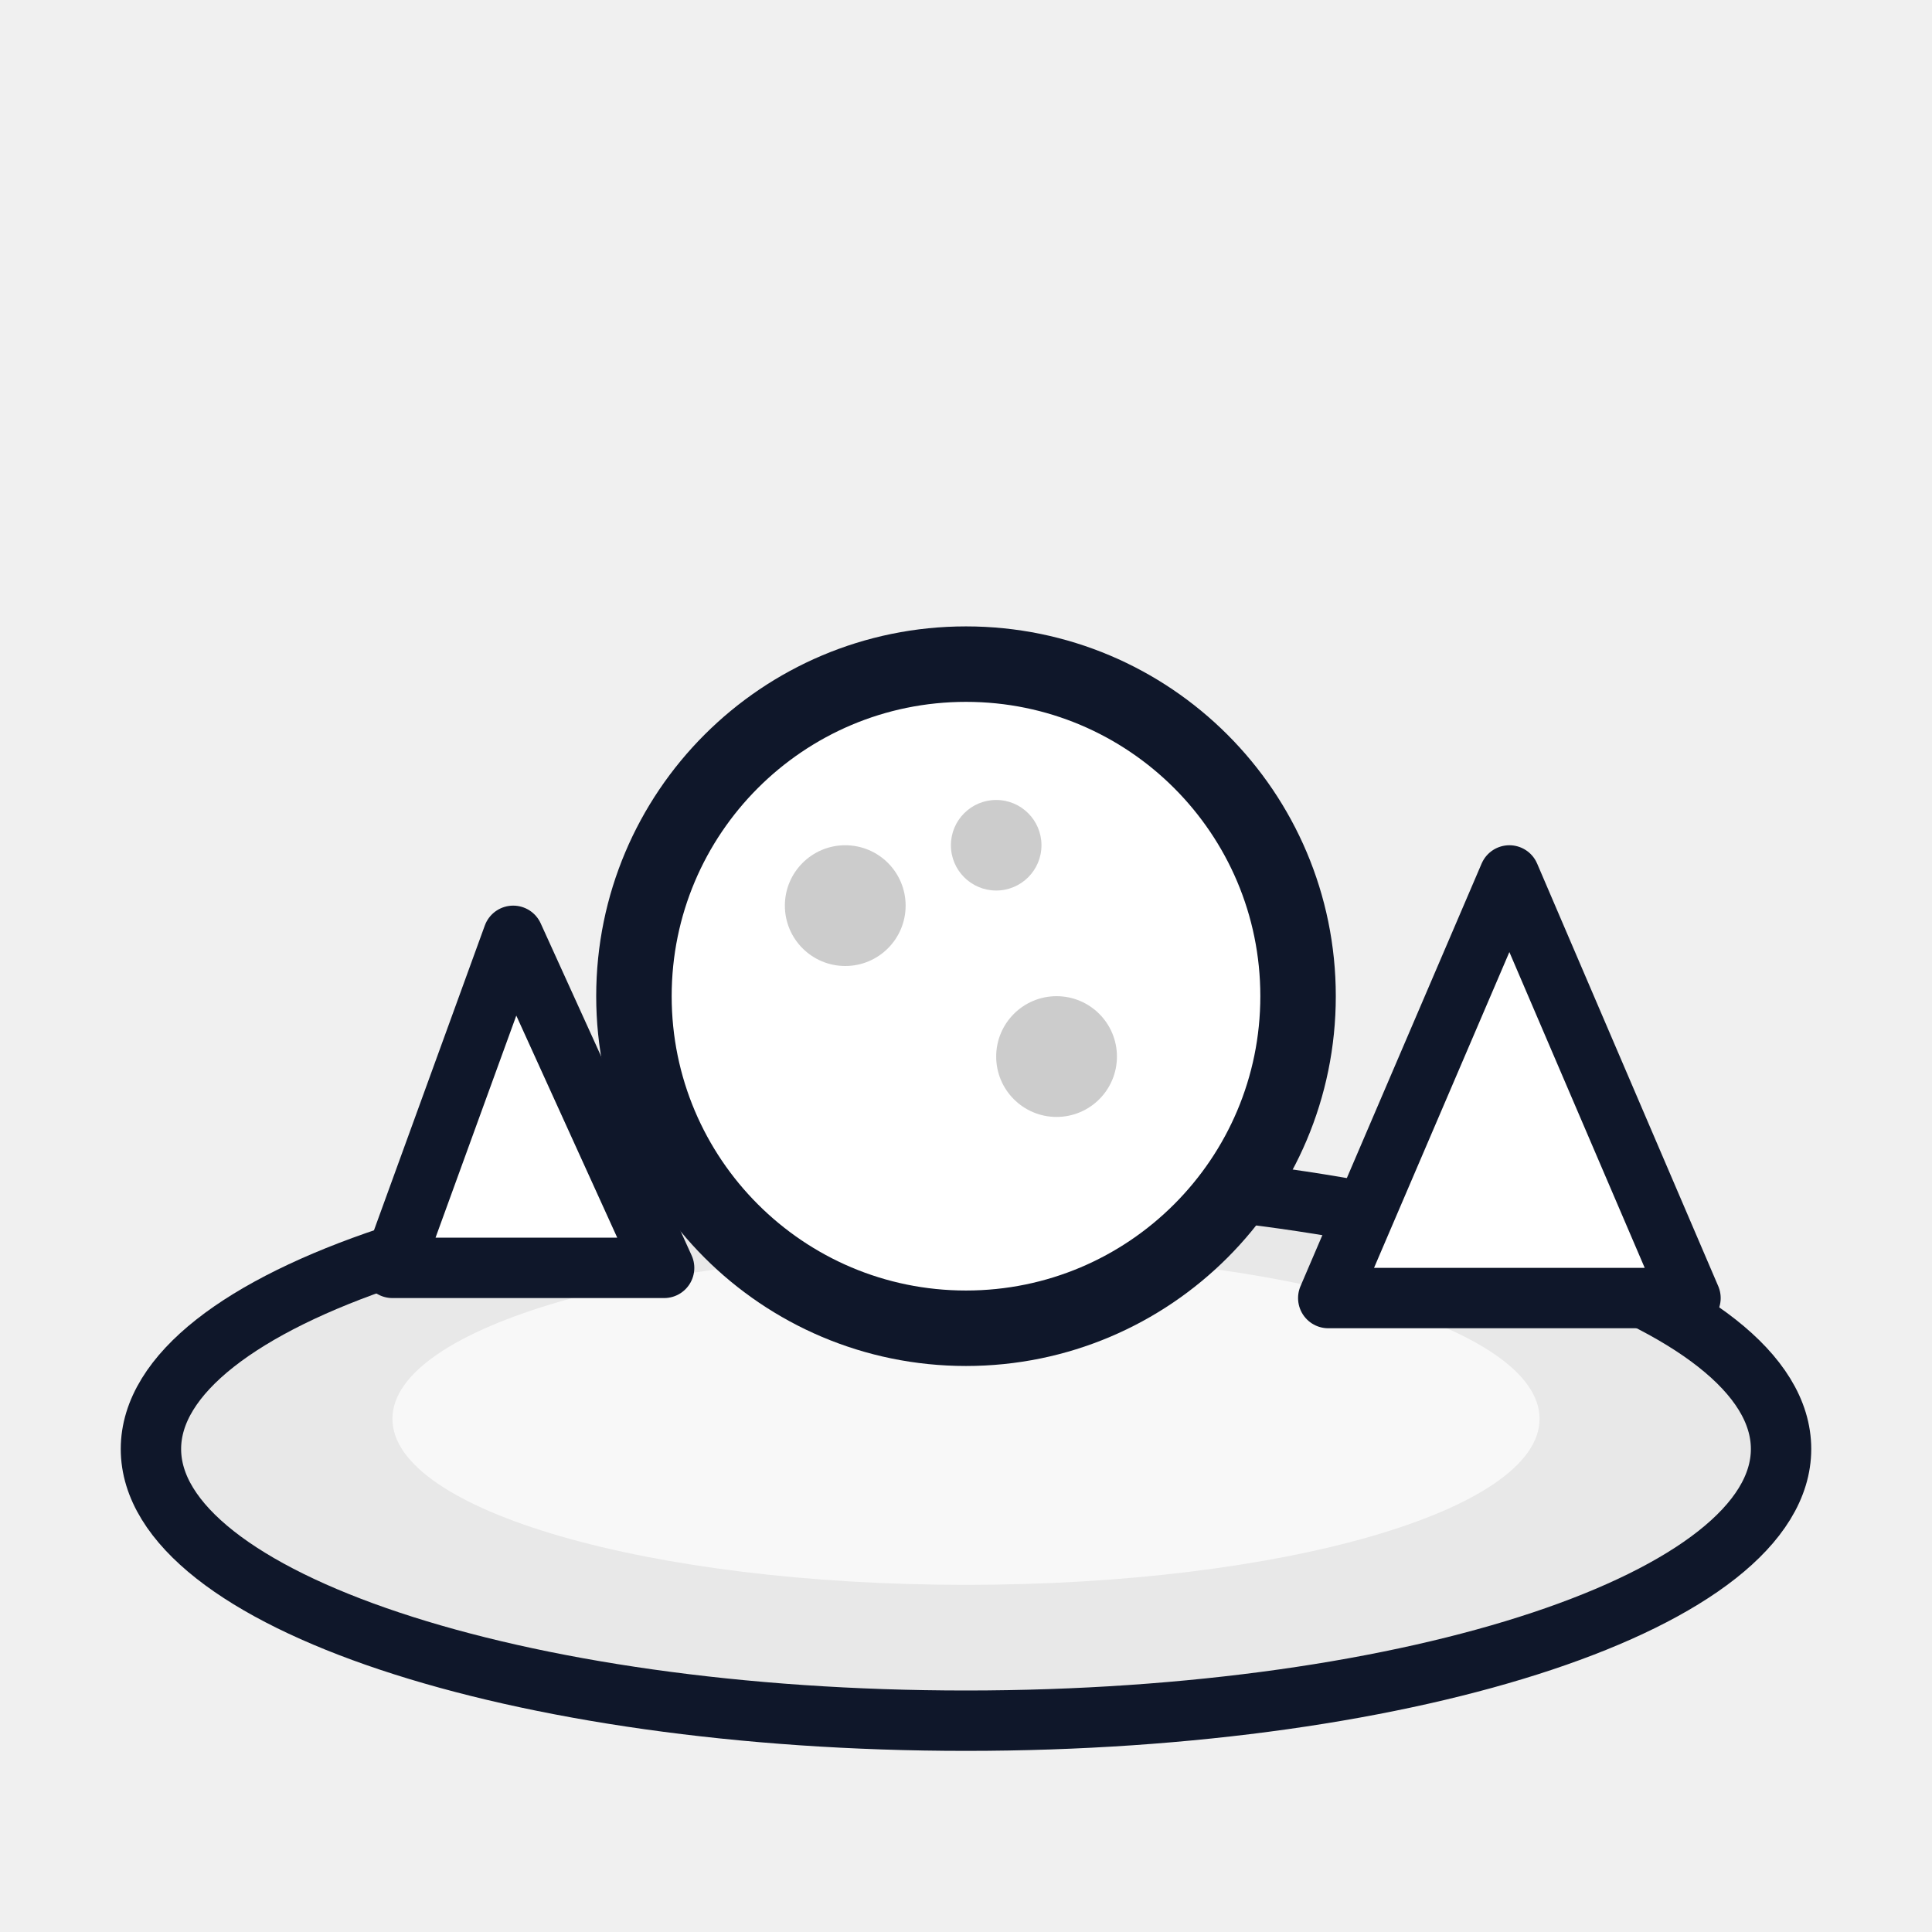
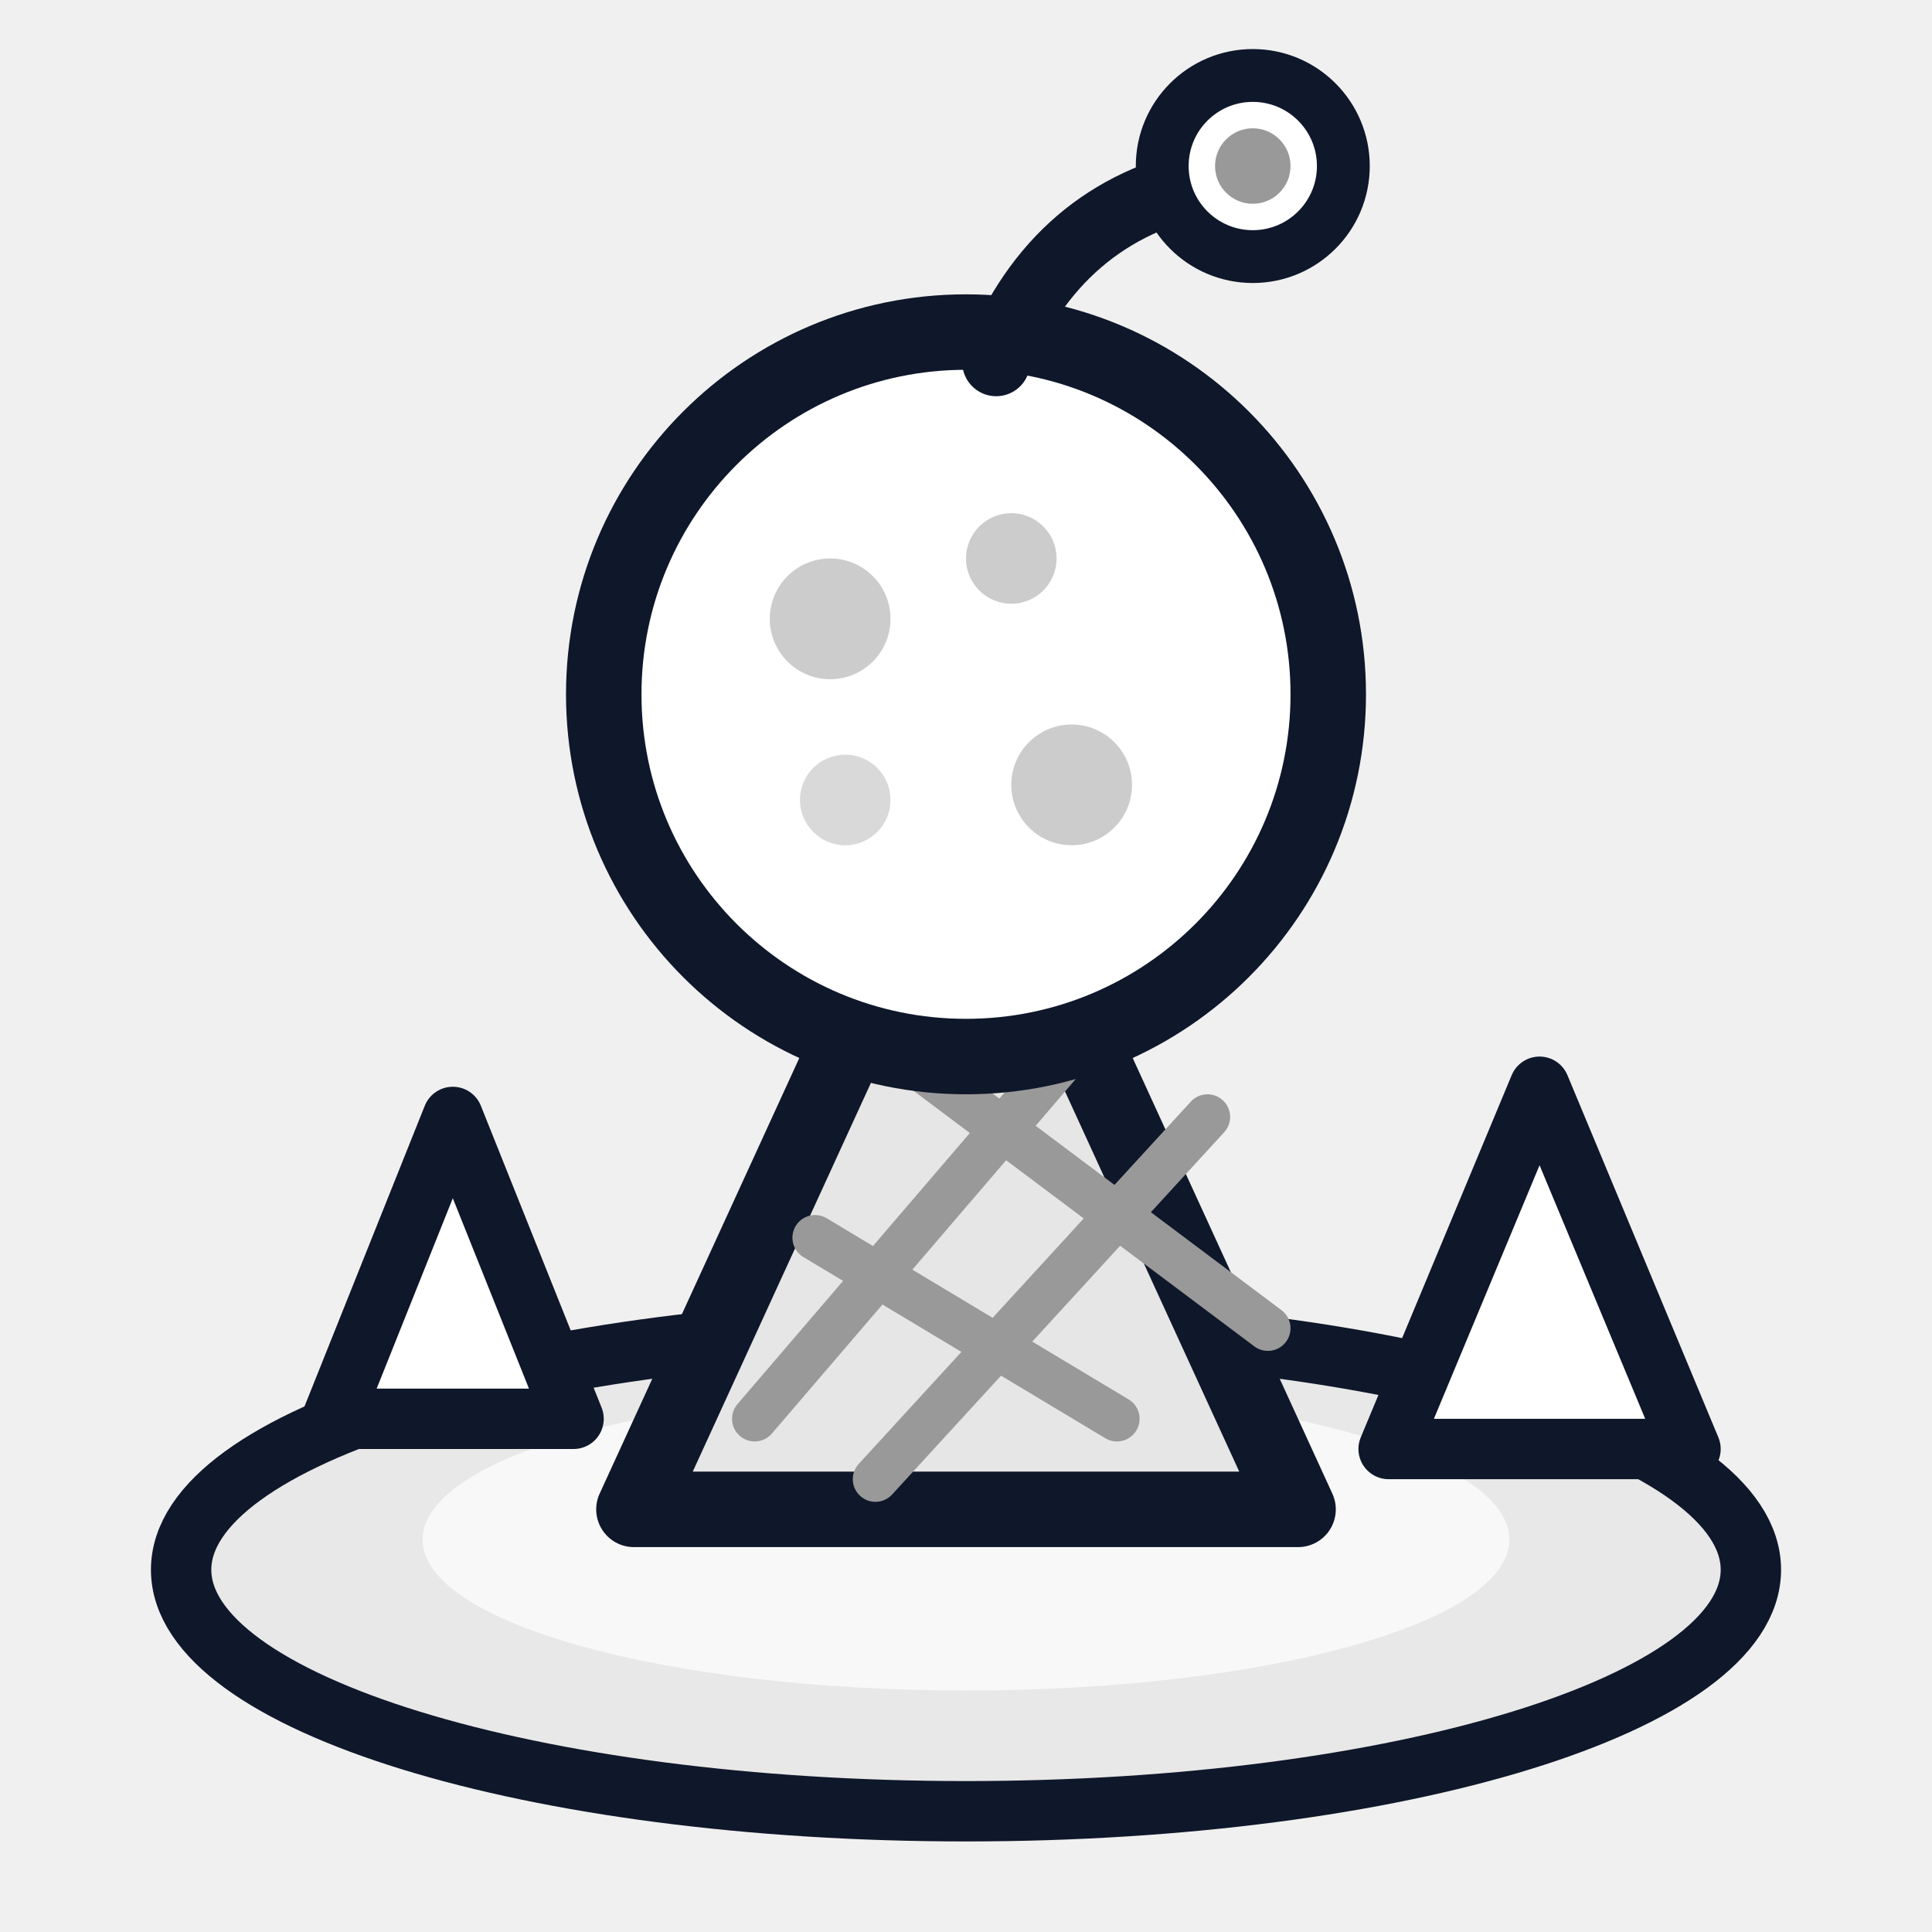
<svg xmlns="http://www.w3.org/2000/svg" width="128" height="128" viewBox="0 0 128 128">
-   <ellipse cx="64" cy="96" rx="54" ry="18" fill="#e6e6e6" fill-opacity="0.8" stroke="#0f172a" stroke-width="4" />
-   <ellipse cx="64" cy="94" rx="38" ry="11" fill="#ffffff" fill-opacity="0.7" />
-   <path d="M26 84 L34 62 L44 84 Z" fill="#ffffff" stroke="#0f172a" stroke-width="4" stroke-linejoin="round" />
-   <path d="M88 86 L100 58 L112 86 Z" fill="#ffffff" stroke="#0f172a" stroke-width="4" stroke-linejoin="round" />
-   <circle cx="64" cy="66" r="22" fill="#ffffff" stroke="#0f172a" stroke-width="5" />
-   <circle cx="56" cy="60" r="4" fill="#cccccc" />
-   <circle cx="70" cy="70" r="4" fill="#cccccc" />
-   <circle cx="66" cy="56" r="3" fill="#cccccc" />
+   <ellipse cx="64" cy="104" rx="52" ry="16" fill="#e6e6e6" fill-opacity="0.8" stroke="#0f172a" stroke-width="4" />
+   <ellipse cx="64" cy="102" rx="36" ry="10" fill="#ffffff" fill-opacity="0.7" />
+   <path d="M22 94 L30 74 L38 94 Z" fill="#ffffff" stroke="#0f172a" stroke-width="4" stroke-linejoin="round" />
+   <path d="M92 96 L102 72 L112 96 Z" fill="#ffffff" stroke="#0f172a" stroke-width="4" stroke-linejoin="round" />
+   <path d="M42 100 L64 52 L86 100 Z" fill="#e6e6e6" stroke="#0f172a" stroke-width="5" stroke-linejoin="round" />
+   <path d="M50 94 L74 66 M58 98 L80 74 M54 82 L74 94 M60 70 L84 88" fill="none" stroke="#999999" stroke-width="3" stroke-linecap="round" />
+   <circle cx="64" cy="46" r="24" fill="#ffffff" stroke="#0f172a" stroke-width="5" />
+   <circle cx="55" cy="41" r="4" fill="#cccccc" />
+   <circle cx="71" cy="52" r="4" fill="#cccccc" />
+   <circle cx="67" cy="37" r="3" fill="#cccccc" />
+   <circle cx="56" cy="53" r="3" fill="#d9d9d9" />
+   <path d="M66 24 Q70 14 80 12" fill="none" stroke="#0f172a" stroke-width="4.5" stroke-linecap="round" />
+   <circle cx="83" cy="11" r="6" fill="#ffffff" stroke="#0f172a" stroke-width="3.5" />
+   <circle cx="83" cy="11" r="2.5" fill="#999999" />
</svg>
